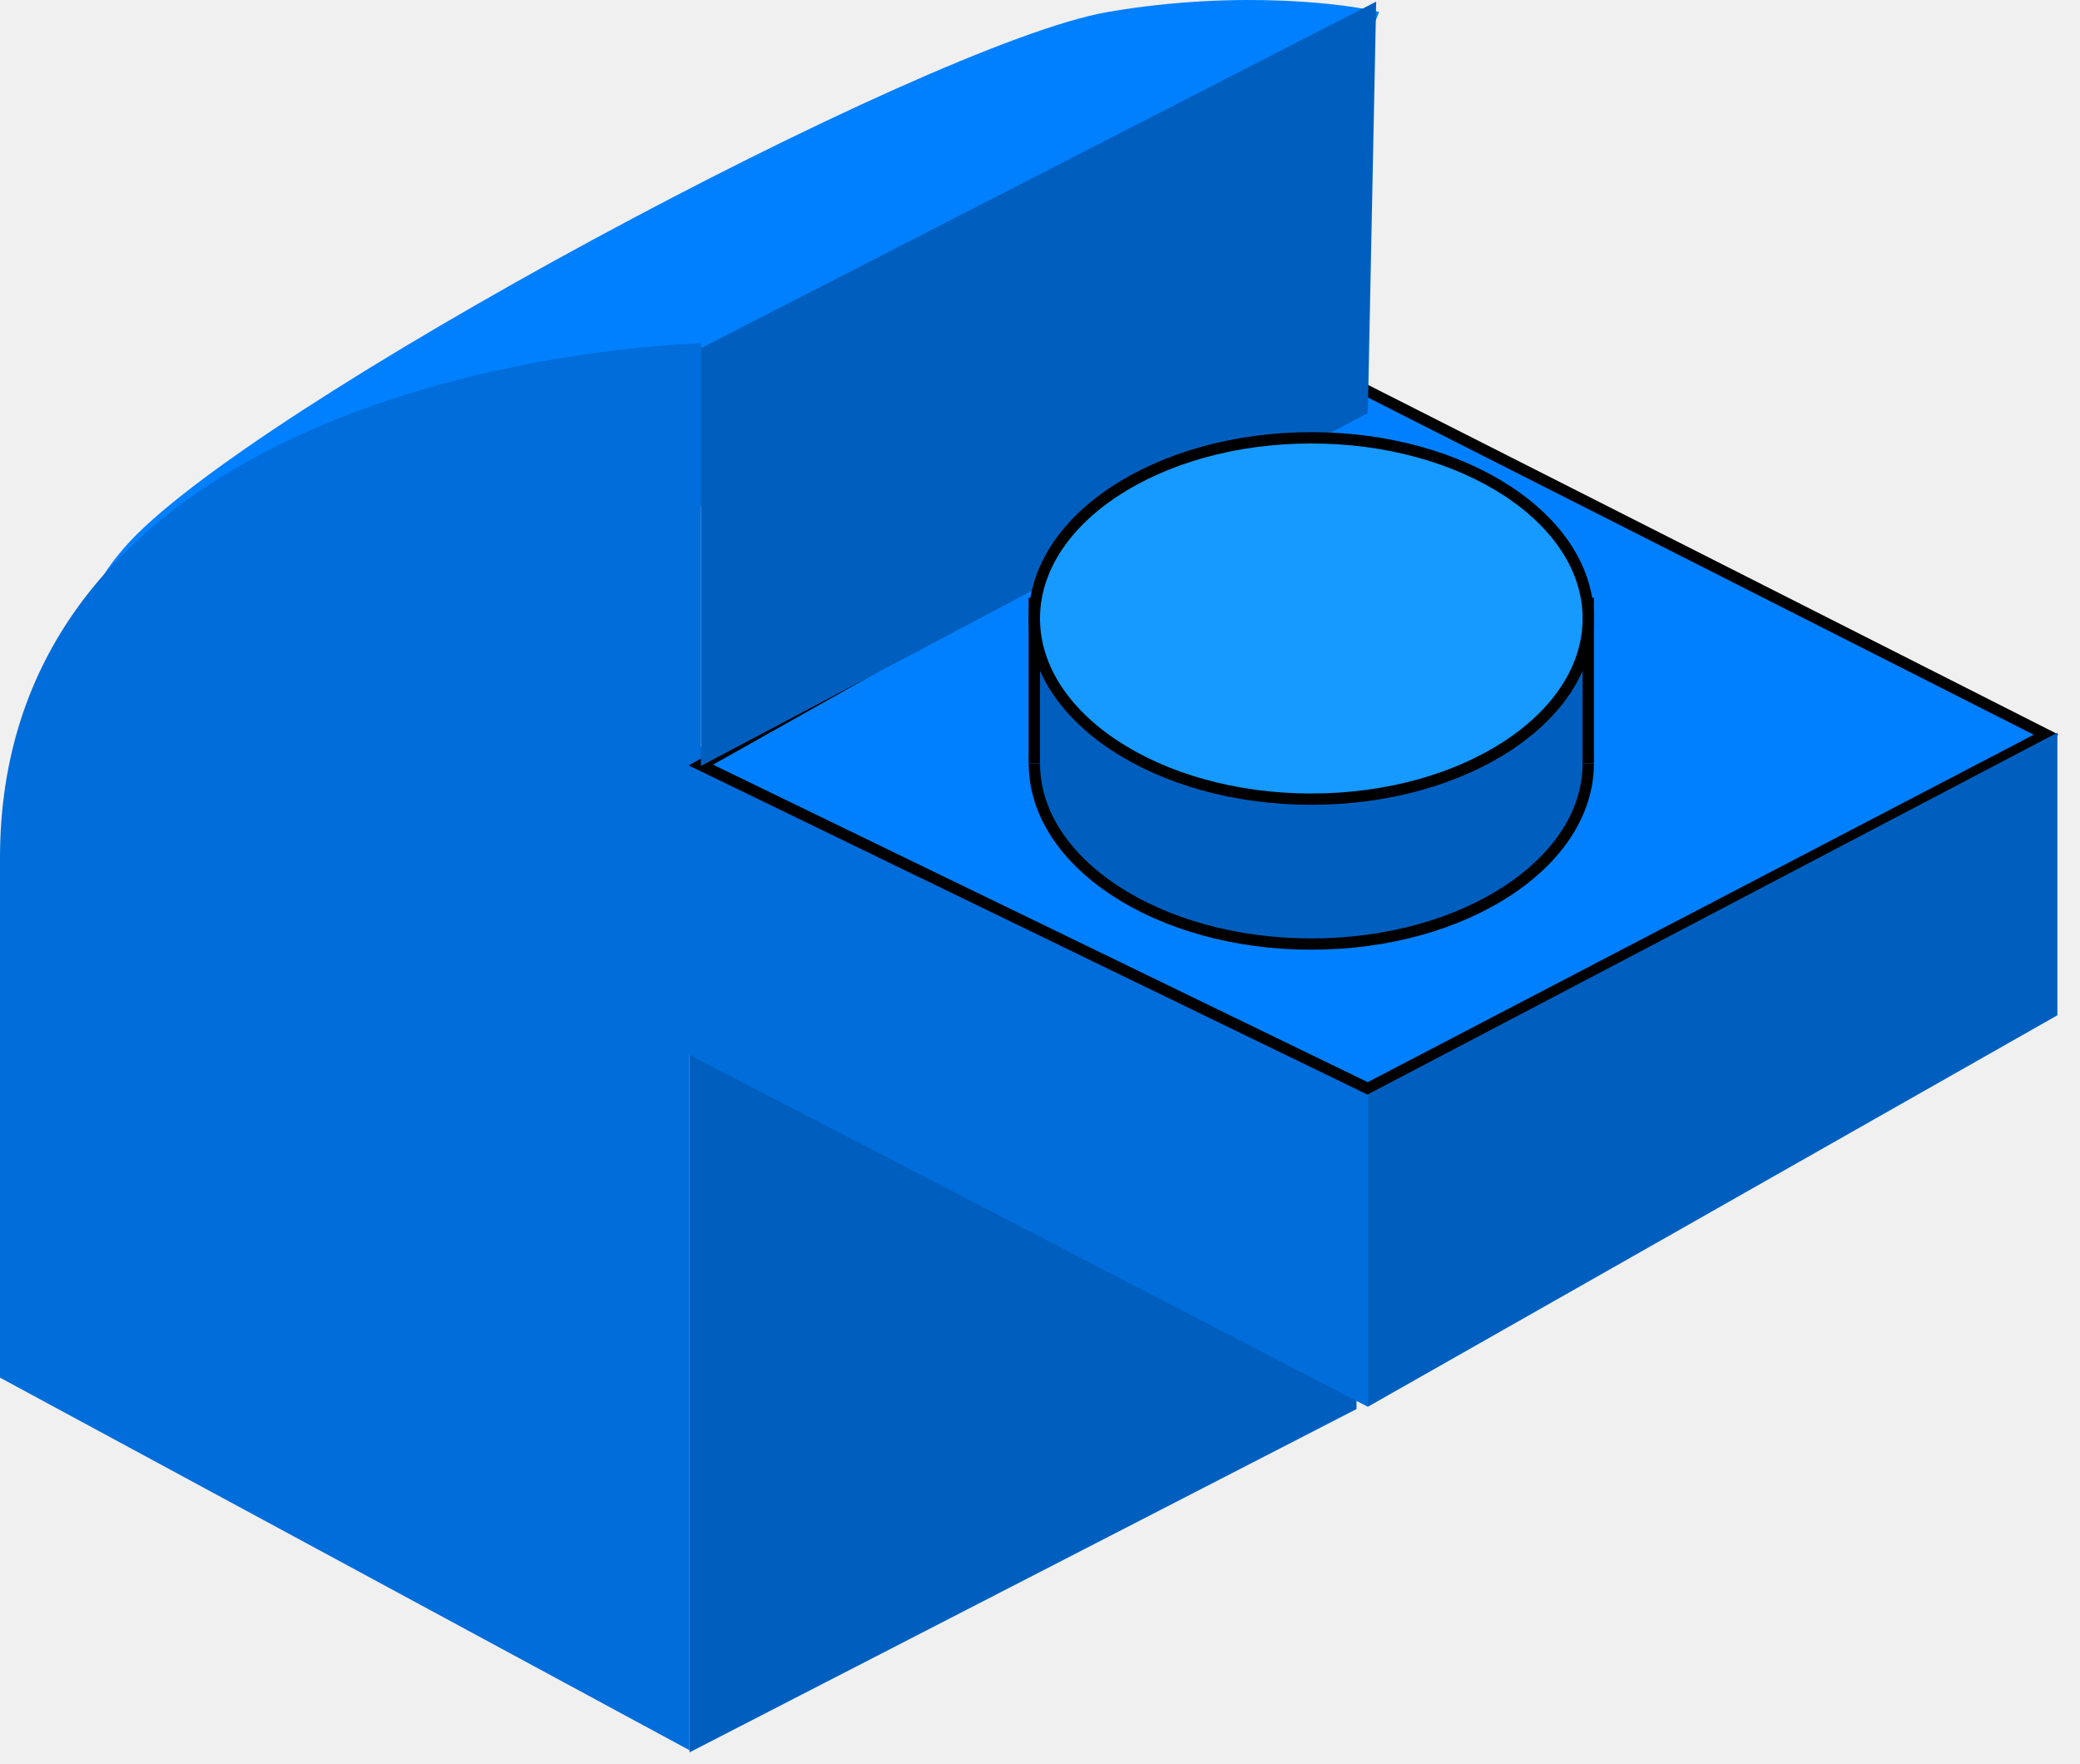
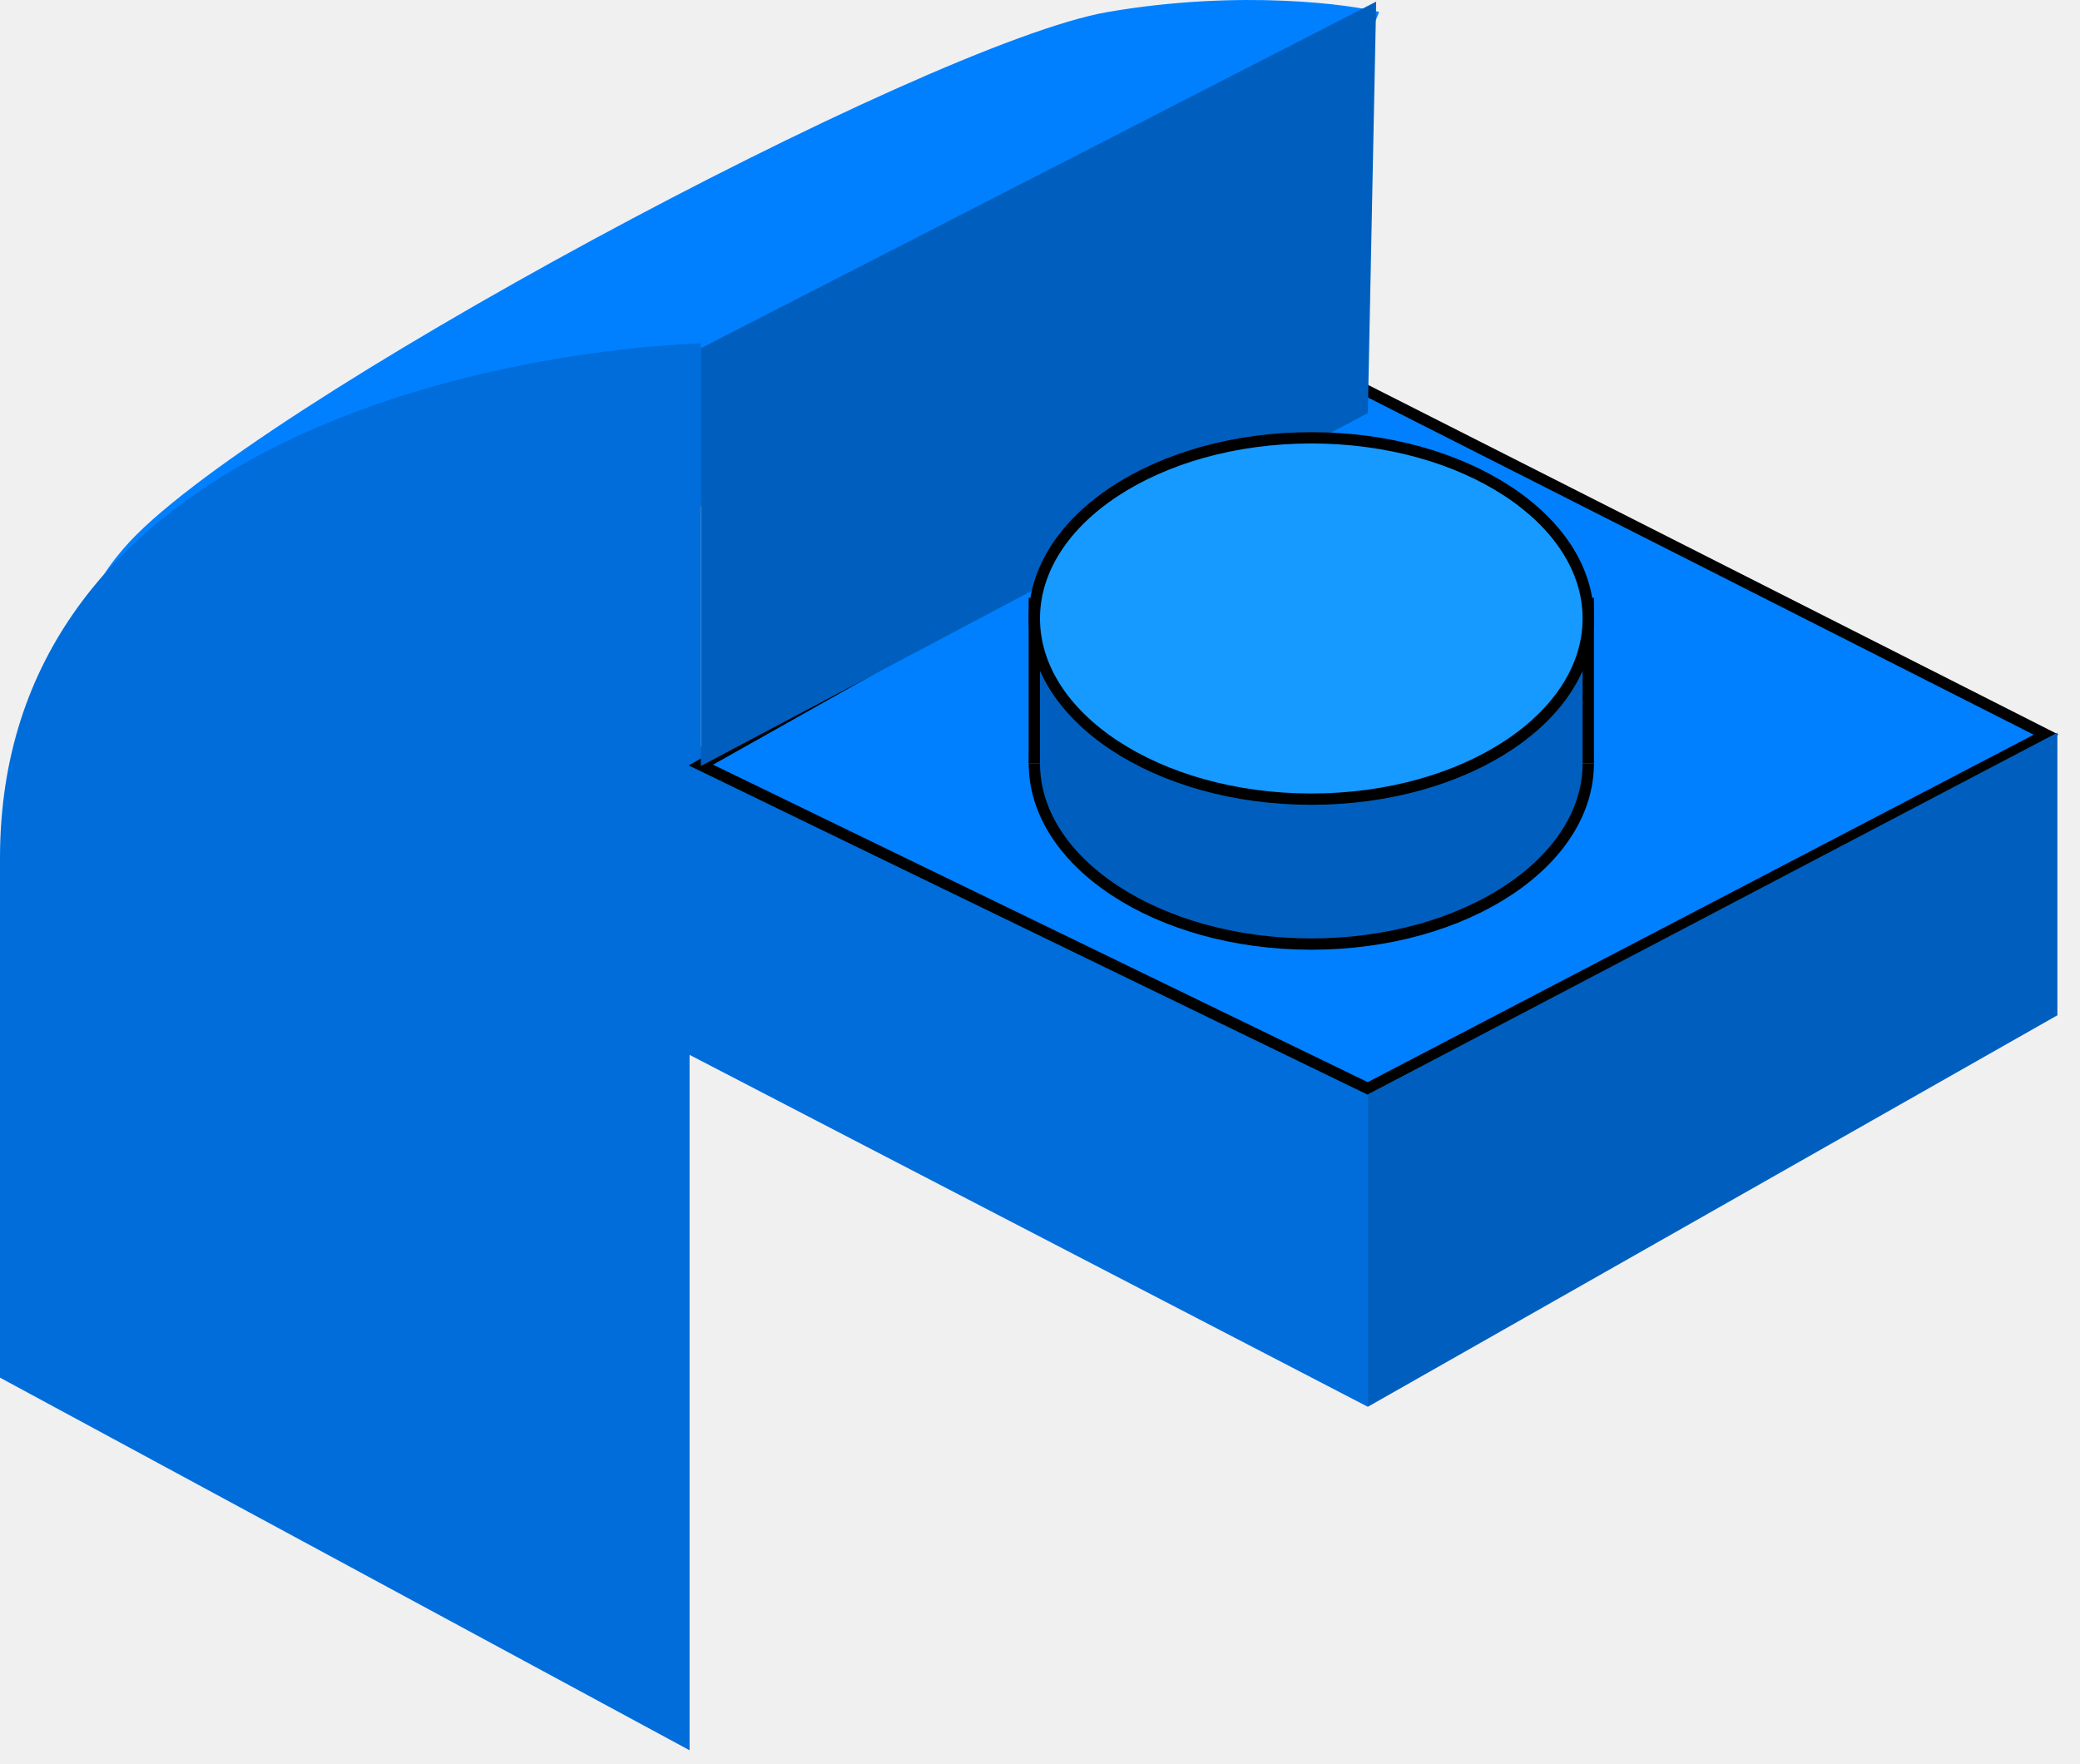
<svg xmlns="http://www.w3.org/2000/svg" width="92" height="78" viewBox="0 0 92 78" fill="none">
-   <path d="M30.5 46.5L60 35V62.318L30.5 77.5L30.5 46.5Z" fill="#005FBE" />
  <path d="M49 0.53C54.949 -0.492 59.833 0.225 61 0.53L59 5.451L36.999 20.559C25.166 24.068 -2.5 33.491 5.499 24.221C10.769 18.114 41.001 1.903 49 0.53Z" fill="#0080FF" />
  <path d="M60.5 48.14V62.218L30.5 46.653V77.409L0 60.929V37.955C0 20.01 20.833 15.637 31 15.179V33.033L60.5 48.14Z" fill="#006DDA" />
  <path d="M60.445 17.27L31 33.835L60.5 48.14L90.5 32.491L60.445 17.27Z" fill="#0080FF" stroke="black" stroke-width="0.5" />
  <path d="M60.869 0.072L60.5 18.27L31 33.876V15.4L60.869 0.072Z" fill="#005FBE" />
  <path d="M58 25.773C61.41 25.773 64.485 26.684 66.701 28.145C68.919 29.607 70.25 31.598 70.25 33.763C70.25 35.927 68.919 37.919 66.701 39.381C64.485 40.842 61.41 41.753 58 41.753C54.59 41.753 51.515 40.842 49.299 39.381C47.081 37.919 45.75 35.927 45.75 33.763C45.75 31.598 47.081 29.607 49.299 28.145C51.515 26.684 54.59 25.773 58 25.773Z" fill="#005FBE" stroke="black" stroke-width="0.5" />
-   <mask id="path-7-inside-1_199_21922" fill="white">
+   <mask id="path-6-inside-1_199_21922" fill="white">
    <path d="M45.5 26.438H70.5V33.763H45.5V26.438Z" />
  </mask>
  <path d="M45.5 26.438H70.5V33.763H45.5V26.438Z" fill="#005FBE" />
-   <path d="M70.5 26.438H70V33.763H70.5H71V26.438H70.5ZM45.5 33.763H46V26.438H45.5H45V33.763H45.5Z" fill="black" mask="url(#path-7-inside-1_199_21922)" />
+   <path d="M70.5 26.438H70V33.763H70.5H71V26.438H70.5ZM45.5 33.763H46V26.438H45.5H45V33.763H45.5Z" fill="black" mask="url(#path-6-inside-1_199_21922)" />
  <path d="M58 19.363C61.41 19.363 64.485 20.275 66.701 21.735C68.919 23.197 70.25 25.189 70.25 27.354C70.25 29.518 68.919 31.51 66.701 32.972C64.485 34.432 61.41 35.344 58 35.344C54.59 35.344 51.515 34.432 49.299 32.972C47.081 31.51 45.75 29.518 45.75 27.354C45.75 25.189 47.081 23.197 49.299 21.735C51.515 20.275 54.59 19.363 58 19.363Z" fill="#169AFF" stroke="black" stroke-width="0.5" />
  <path d="M60.5 48.402L91 32.402V44.902L60.5 62.217V48.402Z" fill="#005FBE" />
</svg>
